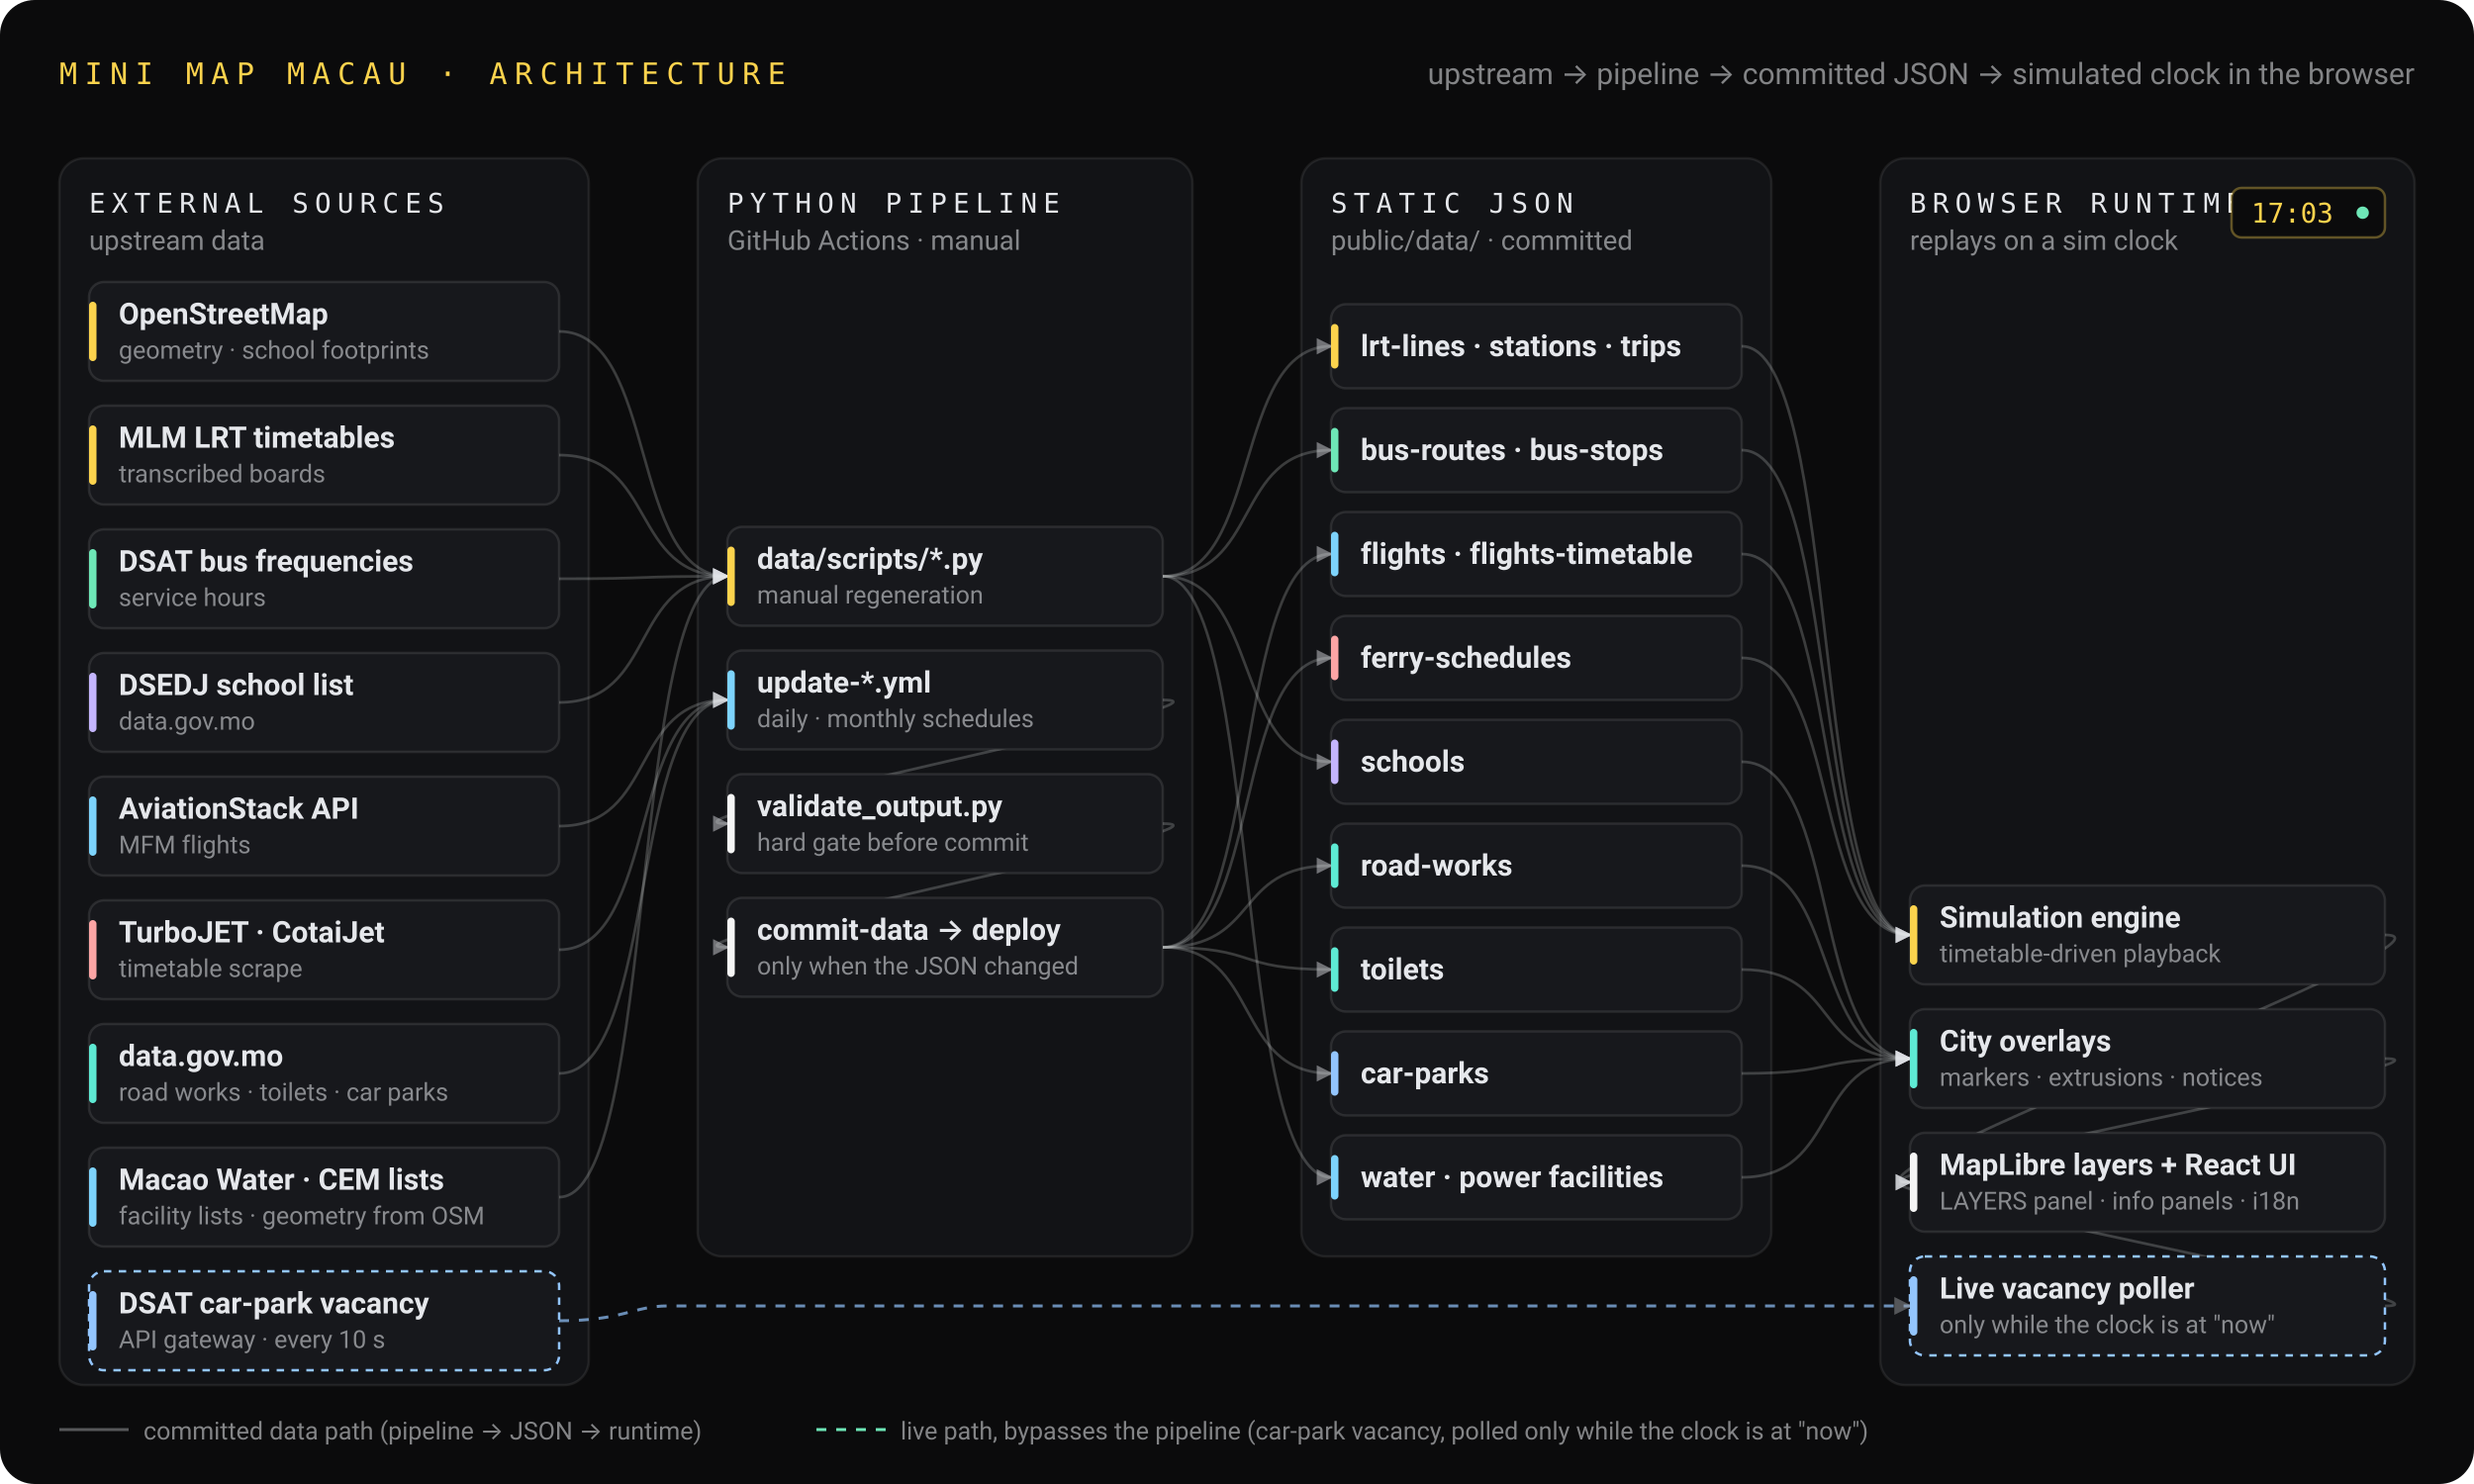
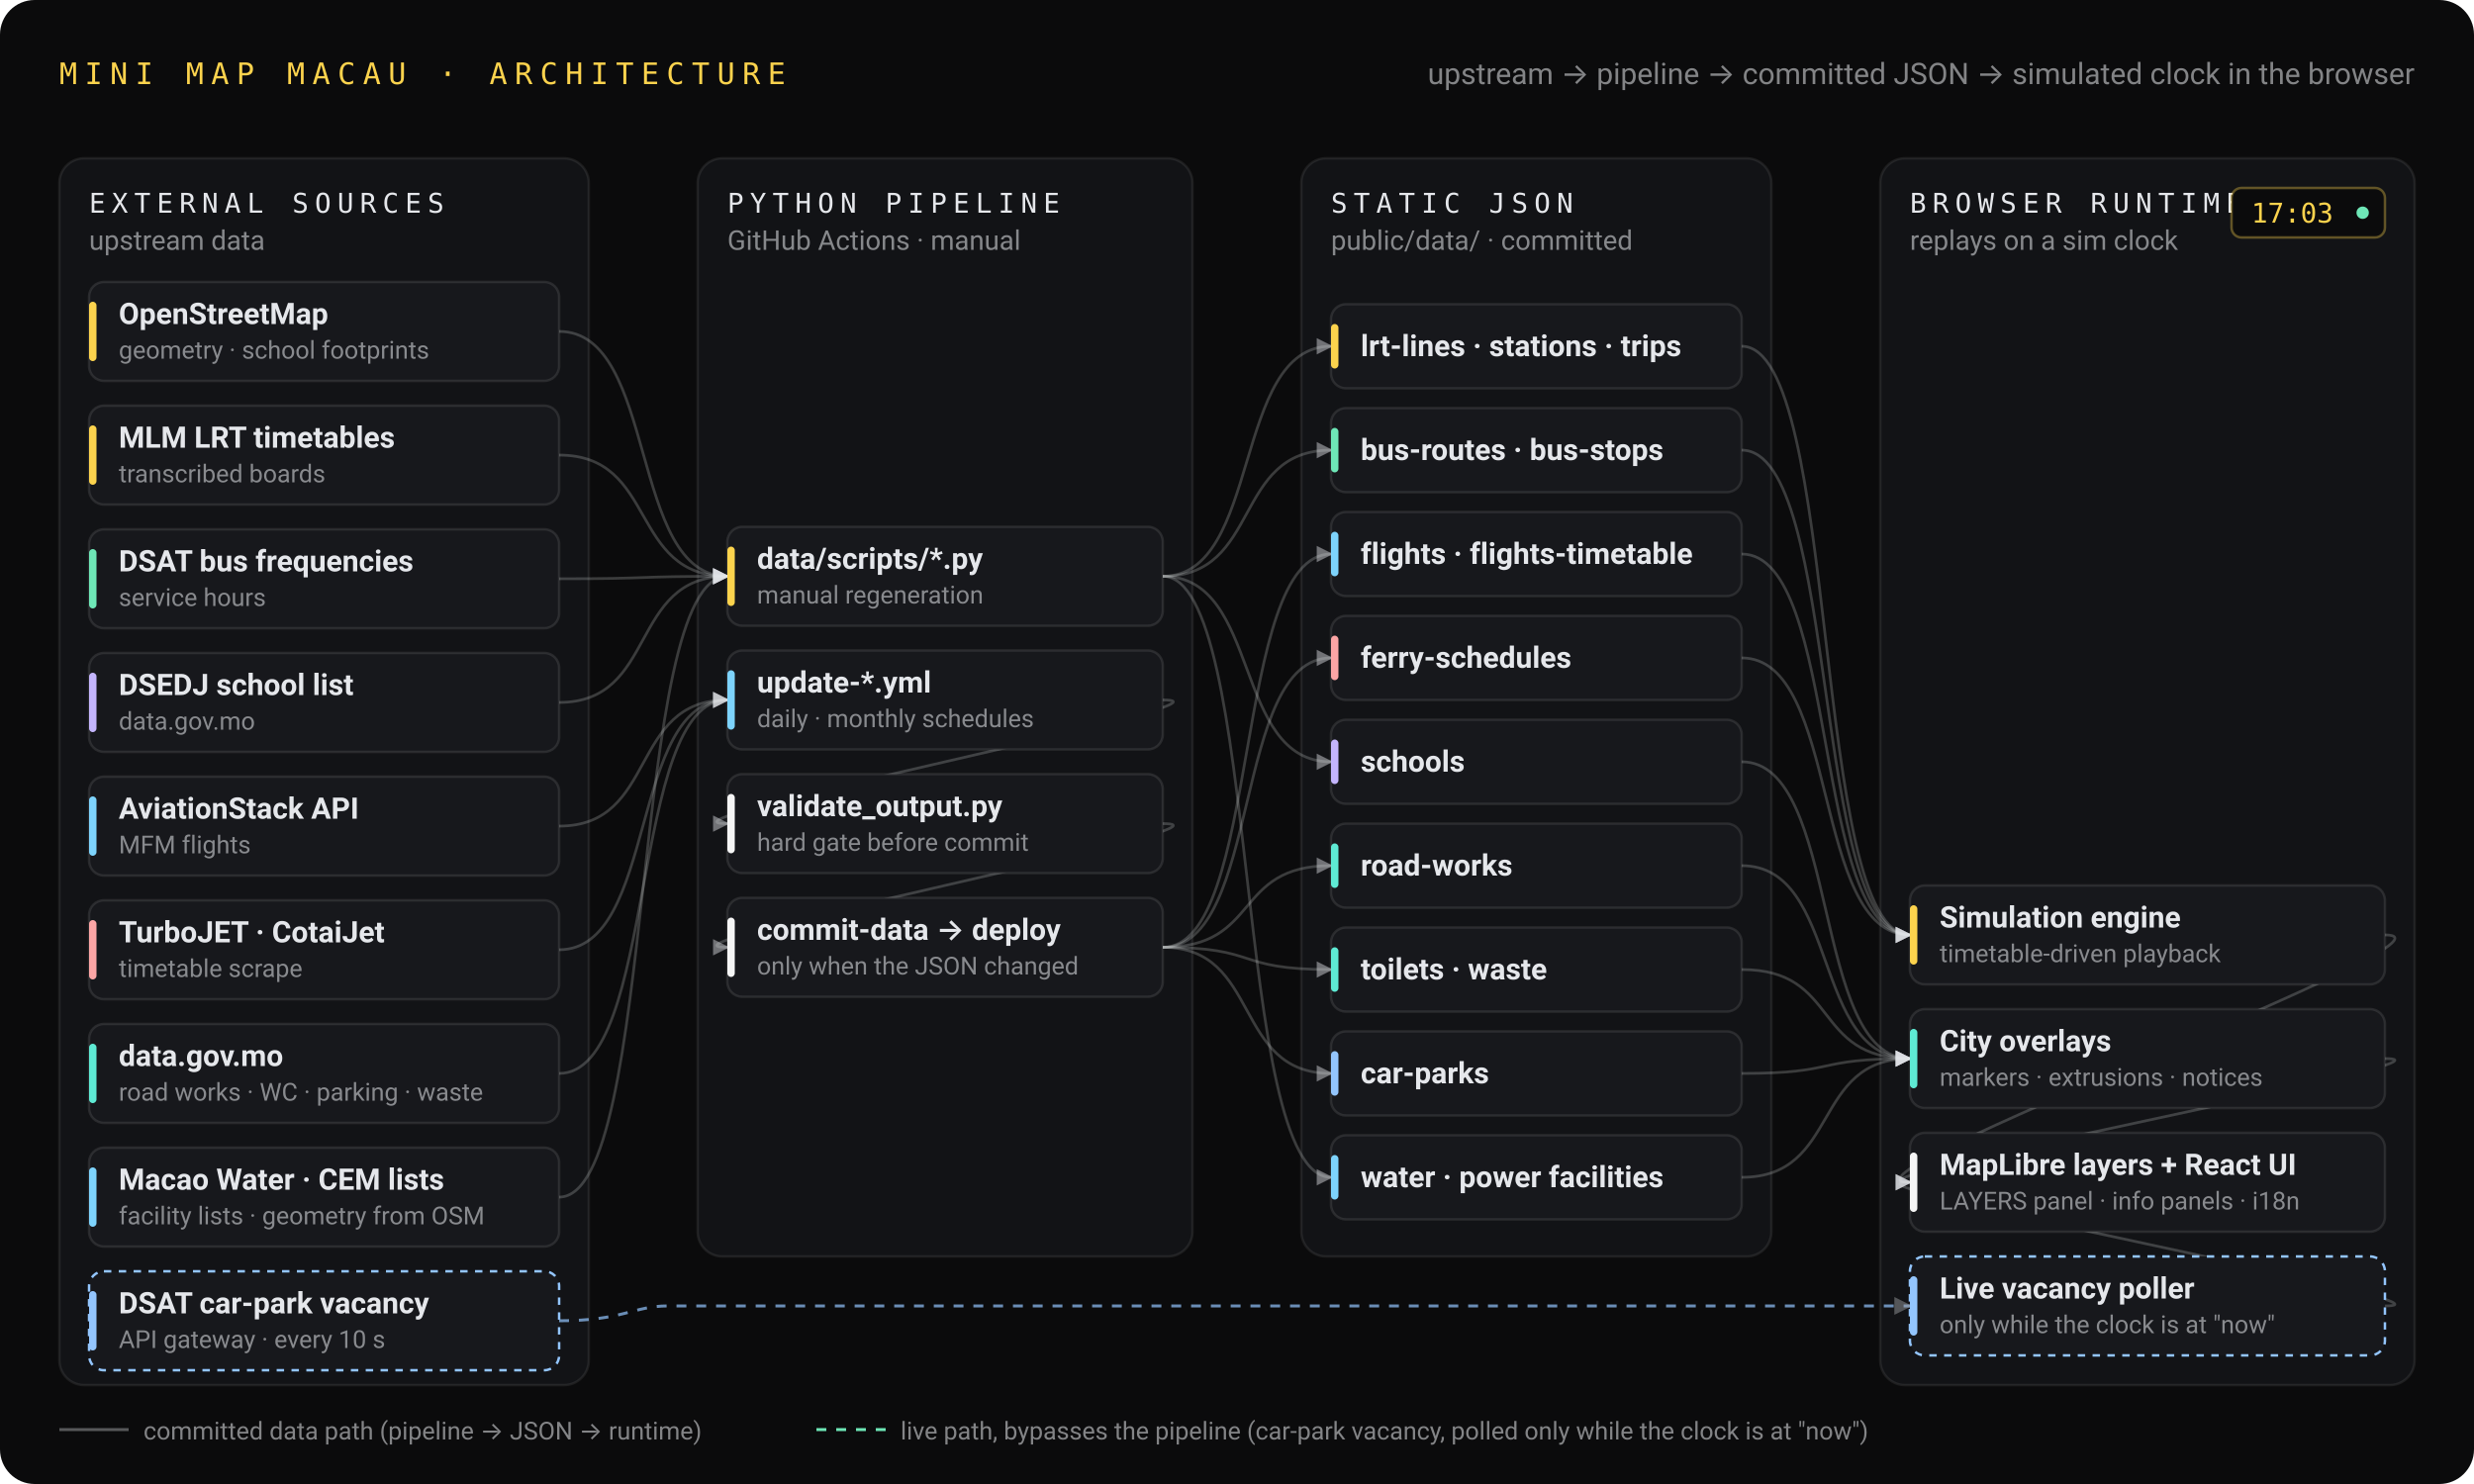
<svg xmlns="http://www.w3.org/2000/svg" viewBox="0 0 1000 600" width="1000" height="600" role="img" aria-labelledby="t d">
  <defs>
    <style>
    .t { font-family: ui-sans-serif, system-ui, -apple-system, 'Segoe UI', Roboto, 'Noto Sans', sans-serif; }
    .m { font-family: ui-monospace, 'JetBrains Mono', SFMono-Regular, Menlo, Consolas, monospace; }
    .pulse { animation: pulse 2.4s ease-in-out infinite; }
    @keyframes pulse { 0%,100% { opacity: .35 } 50% { opacity: 1 } }
    .tick { animation: tick 1s steps(1) infinite; }
    @keyframes tick { 0%,49% { opacity: 1 } 50%,100% { opacity: .25 } }
  </style>
    <marker id="arrow" viewBox="0 0 8 8" refX="7" refY="4" markerWidth="6" markerHeight="6" orient="auto-start-reverse">
      <path d="M0,0 L8,4 L0,8 z" fill="rgba(229,231,235,0.45)" />
    </marker>
  </defs>
  <rect width="1000" height="600" rx="14" fill="#0b0b0c" />
  <text x="24" y="34" class="m" font-size="12" letter-spacing="3" fill="#fcd34d">MINI MAP MACAU · ARCHITECTURE</text>
  <text x="976" y="34" text-anchor="end" class="t" font-size="12" fill="rgba(229,231,235,0.55)">upstream → pipeline → committed JSON → simulated clock in the browser</text>
  <rect x="24" y="64" width="214" height="496" rx="10" fill="#121316" stroke="rgba(255,255,255,0.08)" />
  <text x="36" y="86" class="m" font-size="11" letter-spacing="2.5" fill="#e5e7eb">EXTERNAL SOURCES</text>
  <text x="36" y="101" class="t" font-size="11" fill="rgba(229,231,235,0.55)">upstream data</text>
  <rect x="282" y="64" width="200" height="444" rx="10" fill="#121316" stroke="rgba(255,255,255,0.08)" />
  <text x="294" y="86" class="m" font-size="11" letter-spacing="2.5" fill="#e5e7eb">PYTHON PIPELINE</text>
  <text x="294" y="101" class="t" font-size="11" fill="rgba(229,231,235,0.55)">GitHub Actions · manual</text>
  <rect x="526" y="64" width="190" height="444" rx="10" fill="#121316" stroke="rgba(255,255,255,0.08)" />
  <text x="538" y="86" class="m" font-size="11" letter-spacing="2.5" fill="#e5e7eb">STATIC JSON</text>
  <text x="538" y="101" class="t" font-size="11" fill="rgba(229,231,235,0.55)">public/data/ · committed</text>
  <rect x="760" y="64" width="216" height="496" rx="10" fill="#121316" stroke="rgba(255,255,255,0.08)" />
  <text x="772" y="86" class="m" font-size="11" letter-spacing="2.5" fill="#e5e7eb">BROWSER RUNTIME</text>
  <text x="772" y="101" class="t" font-size="11" fill="rgba(229,231,235,0.55)">replays on a sim clock</text>
  <path id="e0" d="M226,134 C266,134 254,233 294,233" fill="none" stroke="rgba(229,231,235,0.22)" stroke-width="1.1" marker-end="url(#arrow)" />
  <path id="e1" d="M226,184 C266,184 254,233 294,233" fill="none" stroke="rgba(229,231,235,0.22)" stroke-width="1.1" marker-end="url(#arrow)" />
  <path id="e2" d="M226,234 C266,234 254,233 294,233" fill="none" stroke="rgba(229,231,235,0.22)" stroke-width="1.1" marker-end="url(#arrow)" />
  <path id="e3" d="M226,284 C266,284 254,233 294,233" fill="none" stroke="rgba(229,231,235,0.22)" stroke-width="1.1" marker-end="url(#arrow)" />
  <path id="e4" d="M226,484 C266,484 254,233 294,233" fill="none" stroke="rgba(229,231,235,0.22)" stroke-width="1.1" marker-end="url(#arrow)" />
  <path id="e5" d="M226,334 C266,334 254,283 294,283" fill="none" stroke="rgba(229,231,235,0.22)" stroke-width="1.1" marker-end="url(#arrow)" />
  <path id="e6" d="M226,384 C266,384 254,283 294,283" fill="none" stroke="rgba(229,231,235,0.22)" stroke-width="1.1" marker-end="url(#arrow)" />
  <path id="e7" d="M226,434 C266,434 254,283 294,283" fill="none" stroke="rgba(229,231,235,0.22)" stroke-width="1.1" marker-end="url(#arrow)" />
  <path id="e8" d="M470,283 C510,283 254,333 294,333" fill="none" stroke="rgba(229,231,235,0.22)" stroke-width="1.1" marker-end="url(#arrow)" />
  <path id="e9" d="M470,333 C510,333 254,383 294,383" fill="none" stroke="rgba(229,231,235,0.22)" stroke-width="1.1" marker-end="url(#arrow)" />
  <path id="e10" d="M470,233 C510,233 498,140 538,140" fill="none" stroke="rgba(229,231,235,0.22)" stroke-width="1.1" marker-end="url(#arrow)" />
  <path id="e11" d="M470,233 C510,233 498,182 538,182" fill="none" stroke="rgba(229,231,235,0.22)" stroke-width="1.1" marker-end="url(#arrow)" />
  <path id="e12" d="M470,233 C510,233 498,308 538,308" fill="none" stroke="rgba(229,231,235,0.22)" stroke-width="1.1" marker-end="url(#arrow)" />
  <path id="e13" d="M470,233 C510,233 498,476 538,476" fill="none" stroke="rgba(229,231,235,0.22)" stroke-width="1.1" marker-end="url(#arrow)" />
  <path id="e14" d="M470,383 C510,383 498,224 538,224" fill="none" stroke="rgba(229,231,235,0.22)" stroke-width="1.1" marker-end="url(#arrow)" />
  <path id="e15" d="M470,383 C510,383 498,266 538,266" fill="none" stroke="rgba(229,231,235,0.22)" stroke-width="1.1" marker-end="url(#arrow)" />
  <path id="e16" d="M470,383 C510,383 498,350 538,350" fill="none" stroke="rgba(229,231,235,0.22)" stroke-width="1.1" marker-end="url(#arrow)" />
  <path id="e17" d="M470,383 C510,383 498,392 538,392" fill="none" stroke="rgba(229,231,235,0.22)" stroke-width="1.1" marker-end="url(#arrow)" />
  <path id="e18" d="M470,383 C510,383 498,434 538,434" fill="none" stroke="rgba(229,231,235,0.22)" stroke-width="1.1" marker-end="url(#arrow)" />
  <path id="e19" d="M704,140 C744,140 732,378 772,378" fill="none" stroke="rgba(229,231,235,0.22)" stroke-width="1.1" marker-end="url(#arrow)" />
  <path id="e20" d="M704,182 C744,182 732,378 772,378" fill="none" stroke="rgba(229,231,235,0.22)" stroke-width="1.1" marker-end="url(#arrow)" />
  <path id="e21" d="M704,224 C744,224 732,378 772,378" fill="none" stroke="rgba(229,231,235,0.22)" stroke-width="1.1" marker-end="url(#arrow)" />
  <path id="e22" d="M704,266 C744,266 732,378 772,378" fill="none" stroke="rgba(229,231,235,0.22)" stroke-width="1.1" marker-end="url(#arrow)" />
  <path id="e23" d="M704,308 C744,308 732,428 772,428" fill="none" stroke="rgba(229,231,235,0.22)" stroke-width="1.1" marker-end="url(#arrow)" />
  <path id="e24" d="M704,350 C744,350 732,428 772,428" fill="none" stroke="rgba(229,231,235,0.22)" stroke-width="1.1" marker-end="url(#arrow)" />
  <path id="e25" d="M704,392 C744,392 732,428 772,428" fill="none" stroke="rgba(229,231,235,0.22)" stroke-width="1.1" marker-end="url(#arrow)" />
  <path id="e26" d="M704,434 C744,434 732,428 772,428" fill="none" stroke="rgba(229,231,235,0.22)" stroke-width="1.1" marker-end="url(#arrow)" />
  <path id="e27" d="M704,476 C744,476 732,428 772,428" fill="none" stroke="rgba(229,231,235,0.22)" stroke-width="1.1" marker-end="url(#arrow)" />
  <path id="e28" d="M226,534 C252,534 256,528 270,528 L728,528 C742,528 746,528 772,528" fill="none" stroke="#93c5fd" stroke-width="1.2" stroke-dasharray="4 4" opacity="0.7" marker-end="url(#arrow)" />
  <path id="e29" d="M964,378 C1004,378 732,478 772,478" fill="none" stroke="rgba(229,231,235,0.22)" stroke-width="1.1" marker-end="url(#arrow)" />
  <path id="e30" d="M964,428 C1004,428 732,478 772,478" fill="none" stroke="rgba(229,231,235,0.22)" stroke-width="1.1" marker-end="url(#arrow)" />
  <path id="e31" d="M964,528 C1004,528 732,478 772,478" fill="none" stroke="rgba(229,231,235,0.22)" stroke-width="1.1" marker-end="url(#arrow)" />
  <g>
    <rect x="36" y="114" width="190" height="40" rx="6" fill="#17181c" stroke="rgba(255,255,255,0.10)" />
    <rect x="36" y="122" width="3" height="24" rx="1.5" fill="#fcd34d" />
    <text x="48" y="131" class="t" font-size="12" font-weight="600" fill="#e5e7eb">OpenStreetMap</text>
    <text x="48" y="145" class="t" font-size="10" fill="rgba(229,231,235,0.55)">geometry · school footprints</text>
  </g>
  <g>
    <rect x="36" y="164" width="190" height="40" rx="6" fill="#17181c" stroke="rgba(255,255,255,0.10)" />
    <rect x="36" y="172" width="3" height="24" rx="1.5" fill="#fcd34d" />
    <text x="48" y="181" class="t" font-size="12" font-weight="600" fill="#e5e7eb">MLM LRT timetables</text>
    <text x="48" y="195" class="t" font-size="10" fill="rgba(229,231,235,0.55)">transcribed boards</text>
  </g>
  <g>
    <rect x="36" y="214" width="190" height="40" rx="6" fill="#17181c" stroke="rgba(255,255,255,0.10)" />
    <rect x="36" y="222" width="3" height="24" rx="1.5" fill="#6ee7b7" />
    <text x="48" y="231" class="t" font-size="12" font-weight="600" fill="#e5e7eb">DSAT bus frequencies</text>
    <text x="48" y="245" class="t" font-size="10" fill="rgba(229,231,235,0.55)">service hours</text>
  </g>
  <g>
    <rect x="36" y="264" width="190" height="40" rx="6" fill="#17181c" stroke="rgba(255,255,255,0.10)" />
    <rect x="36" y="272" width="3" height="24" rx="1.5" fill="#c4b5fd" />
    <text x="48" y="281" class="t" font-size="12" font-weight="600" fill="#e5e7eb">DSEDJ school list</text>
    <text x="48" y="295" class="t" font-size="10" fill="rgba(229,231,235,0.55)">data.gov.mo</text>
  </g>
  <g>
    <rect x="36" y="314" width="190" height="40" rx="6" fill="#17181c" stroke="rgba(255,255,255,0.10)" />
    <rect x="36" y="322" width="3" height="24" rx="1.5" fill="#7dd3fc" />
    <text x="48" y="331" class="t" font-size="12" font-weight="600" fill="#e5e7eb">AviationStack API</text>
    <text x="48" y="345" class="t" font-size="10" fill="rgba(229,231,235,0.55)">MFM flights</text>
  </g>
  <g>
    <rect x="36" y="364" width="190" height="40" rx="6" fill="#17181c" stroke="rgba(255,255,255,0.10)" />
    <rect x="36" y="372" width="3" height="24" rx="1.5" fill="#fca5a5" />
    <text x="48" y="381" class="t" font-size="12" font-weight="600" fill="#e5e7eb">TurboJET · CotaiJet</text>
    <text x="48" y="395" class="t" font-size="10" fill="rgba(229,231,235,0.55)">timetable scrape</text>
  </g>
  <g>
    <rect x="36" y="414" width="190" height="40" rx="6" fill="#17181c" stroke="rgba(255,255,255,0.10)" />
    <rect x="36" y="422" width="3" height="24" rx="1.5" fill="#5eead4" />
    <text x="48" y="431" class="t" font-size="12" font-weight="600" fill="#e5e7eb">data.gov.mo</text>
-     <text x="48" y="445" class="t" font-size="10" fill="rgba(229,231,235,0.55)">road works · toilets · car parks</text>
+     <text x="48" y="445" class="t" font-size="10" fill="rgba(229,231,235,0.55)">road works · WC · parking · waste</text>
  </g>
  <g>
    <rect x="36" y="464" width="190" height="40" rx="6" fill="#17181c" stroke="rgba(255,255,255,0.10)" />
    <rect x="36" y="472" width="3" height="24" rx="1.5" fill="#7dd3fc" />
    <text x="48" y="481" class="t" font-size="12" font-weight="600" fill="#e5e7eb">Macao Water · CEM lists</text>
    <text x="48" y="495" class="t" font-size="10" fill="rgba(229,231,235,0.55)">facility lists · geometry from OSM</text>
  </g>
  <g>
    <rect x="36" y="514" width="190" height="40" rx="6" fill="#17181c" stroke="#93c5fd" stroke-dasharray="3 3" class="pulse" />
    <rect x="36" y="522" width="3" height="24" rx="1.5" fill="#93c5fd" />
    <text x="48" y="531" class="t" font-size="12" font-weight="600" fill="#e5e7eb">DSAT car-park vacancy</text>
    <text x="48" y="545" class="t" font-size="10" fill="rgba(229,231,235,0.55)">API gateway · every 10 s</text>
  </g>
  <g>
    <rect x="294" y="213" width="176" height="40" rx="6" fill="#17181c" stroke="rgba(255,255,255,0.10)" />
    <rect x="294" y="221" width="3" height="24" rx="1.5" fill="#fcd34d" />
    <text x="306" y="230" class="t" font-size="12" font-weight="600" fill="#e5e7eb">data/scripts/*.py</text>
    <text x="306" y="244" class="t" font-size="10" fill="rgba(229,231,235,0.55)">manual regeneration</text>
  </g>
  <g>
    <rect x="294" y="263" width="176" height="40" rx="6" fill="#17181c" stroke="rgba(255,255,255,0.10)" />
    <rect x="294" y="271" width="3" height="24" rx="1.5" fill="#7dd3fc" />
    <text x="306" y="280" class="t" font-size="12" font-weight="600" fill="#e5e7eb">update-*.yml</text>
    <text x="306" y="294" class="t" font-size="10" fill="rgba(229,231,235,0.55)">daily · monthly schedules</text>
  </g>
  <g>
    <rect x="294" y="313" width="176" height="40" rx="6" fill="#17181c" stroke="rgba(255,255,255,0.10)" />
    <rect x="294" y="321" width="3" height="24" rx="1.5" fill="#f5f5f5" />
    <text x="306" y="330" class="t" font-size="12" font-weight="600" fill="#e5e7eb">validate_output.py</text>
    <text x="306" y="344" class="t" font-size="10" fill="rgba(229,231,235,0.55)">hard gate before commit</text>
  </g>
  <g>
    <rect x="294" y="363" width="176" height="40" rx="6" fill="#17181c" stroke="rgba(255,255,255,0.10)" />
    <rect x="294" y="371" width="3" height="24" rx="1.5" fill="#f5f5f5" />
    <text x="306" y="380" class="t" font-size="12" font-weight="600" fill="#e5e7eb">commit-data → deploy</text>
    <text x="306" y="394" class="t" font-size="10" fill="rgba(229,231,235,0.55)">only when the JSON changed</text>
  </g>
  <g>
    <rect x="538" y="123" width="166" height="34" rx="6" fill="#17181c" stroke="rgba(255,255,255,0.10)" />
    <rect x="538" y="131" width="3" height="18" rx="1.5" fill="#fcd34d" />
    <text x="550" y="144" class="t" font-size="12" font-weight="600" fill="#e5e7eb">lrt-lines · stations · trips</text>
  </g>
  <g>
    <rect x="538" y="165" width="166" height="34" rx="6" fill="#17181c" stroke="rgba(255,255,255,0.10)" />
    <rect x="538" y="173" width="3" height="18" rx="1.5" fill="#6ee7b7" />
    <text x="550" y="186" class="t" font-size="12" font-weight="600" fill="#e5e7eb">bus-routes · bus-stops</text>
  </g>
  <g>
    <rect x="538" y="207" width="166" height="34" rx="6" fill="#17181c" stroke="rgba(255,255,255,0.10)" />
    <rect x="538" y="215" width="3" height="18" rx="1.5" fill="#7dd3fc" />
    <text x="550" y="228" class="t" font-size="12" font-weight="600" fill="#e5e7eb">flights · flights-timetable</text>
  </g>
  <g>
    <rect x="538" y="249" width="166" height="34" rx="6" fill="#17181c" stroke="rgba(255,255,255,0.10)" />
    <rect x="538" y="257" width="3" height="18" rx="1.5" fill="#fca5a5" />
    <text x="550" y="270" class="t" font-size="12" font-weight="600" fill="#e5e7eb">ferry-schedules</text>
  </g>
  <g>
    <rect x="538" y="291" width="166" height="34" rx="6" fill="#17181c" stroke="rgba(255,255,255,0.10)" />
    <rect x="538" y="299" width="3" height="18" rx="1.5" fill="#c4b5fd" />
    <text x="550" y="312" class="t" font-size="12" font-weight="600" fill="#e5e7eb">schools</text>
  </g>
  <g>
    <rect x="538" y="333" width="166" height="34" rx="6" fill="#17181c" stroke="rgba(255,255,255,0.10)" />
    <rect x="538" y="341" width="3" height="18" rx="1.5" fill="#5eead4" />
    <text x="550" y="354" class="t" font-size="12" font-weight="600" fill="#e5e7eb">road-works</text>
  </g>
  <g>
    <rect x="538" y="375" width="166" height="34" rx="6" fill="#17181c" stroke="rgba(255,255,255,0.10)" />
    <rect x="538" y="383" width="3" height="18" rx="1.5" fill="#5eead4" />
-     <text x="550" y="396" class="t" font-size="12" font-weight="600" fill="#e5e7eb">toilets</text>
+     <text x="550" y="396" class="t" font-size="12" font-weight="600" fill="#e5e7eb">toilets · waste</text>
  </g>
  <g>
    <rect x="538" y="417" width="166" height="34" rx="6" fill="#17181c" stroke="rgba(255,255,255,0.10)" />
    <rect x="538" y="425" width="3" height="18" rx="1.5" fill="#93c5fd" />
    <text x="550" y="438" class="t" font-size="12" font-weight="600" fill="#e5e7eb">car-parks</text>
  </g>
  <g>
    <rect x="538" y="459" width="166" height="34" rx="6" fill="#17181c" stroke="rgba(255,255,255,0.10)" />
    <rect x="538" y="467" width="3" height="18" rx="1.5" fill="#7dd3fc" />
    <text x="550" y="480" class="t" font-size="12" font-weight="600" fill="#e5e7eb">water · power facilities</text>
  </g>
  <g>
    <rect x="772" y="358" width="192" height="40" rx="6" fill="#17181c" stroke="rgba(255,255,255,0.10)" />
    <rect x="772" y="366" width="3" height="24" rx="1.5" fill="#fcd34d" />
    <text x="784" y="375" class="t" font-size="12" font-weight="600" fill="#e5e7eb">Simulation engine</text>
    <text x="784" y="389" class="t" font-size="10" fill="rgba(229,231,235,0.55)">timetable-driven playback</text>
  </g>
  <g>
    <rect x="772" y="408" width="192" height="40" rx="6" fill="#17181c" stroke="rgba(255,255,255,0.10)" />
    <rect x="772" y="416" width="3" height="24" rx="1.5" fill="#5eead4" />
    <text x="784" y="425" class="t" font-size="12" font-weight="600" fill="#e5e7eb">City overlays</text>
    <text x="784" y="439" class="t" font-size="10" fill="rgba(229,231,235,0.55)">markers · extrusions · notices</text>
  </g>
  <g>
    <rect x="772" y="458" width="192" height="40" rx="6" fill="#17181c" stroke="rgba(255,255,255,0.10)" />
    <rect x="772" y="466" width="3" height="24" rx="1.5" fill="#f5f5f5" />
    <text x="784" y="475" class="t" font-size="12" font-weight="600" fill="#e5e7eb">MapLibre layers + React UI</text>
    <text x="784" y="489" class="t" font-size="10" fill="rgba(229,231,235,0.55)">LAYERS panel · info panels · i18n</text>
  </g>
  <g>
    <rect x="772" y="508" width="192" height="40" rx="6" fill="#17181c" stroke="#93c5fd" stroke-dasharray="3 3" class="pulse" />
    <rect x="772" y="516" width="3" height="24" rx="1.5" fill="#93c5fd" />
    <text x="784" y="525" class="t" font-size="12" font-weight="600" fill="#e5e7eb">Live vacancy poller</text>
    <text x="784" y="539" class="t" font-size="10" fill="rgba(229,231,235,0.55)">only while the clock is at "now"</text>
  </g>
  <circle r="2.6" fill="#fcd34d" opacity="0">
    <animateMotion dur="3.2s" begin="0.00s" repeatCount="indefinite" rotate="auto">
      <mpath href="#e0" />
    </animateMotion>
    <animate attributeName="opacity" values="0;1;1;0" keyTimes="0;0.1;0.85;1" dur="3.2s" begin="0.00s" repeatCount="indefinite" />
  </circle>
  <circle r="2.6" fill="#fcd34d" opacity="0">
    <animateMotion dur="3.2s" begin="0.37s" repeatCount="indefinite" rotate="auto">
      <mpath href="#e1" />
    </animateMotion>
    <animate attributeName="opacity" values="0;1;1;0" keyTimes="0;0.1;0.85;1" dur="3.2s" begin="0.37s" repeatCount="indefinite" />
  </circle>
  <circle r="2.6" fill="#6ee7b7" opacity="0">
    <animateMotion dur="3.2s" begin="0.74s" repeatCount="indefinite" rotate="auto">
      <mpath href="#e2" />
    </animateMotion>
    <animate attributeName="opacity" values="0;1;1;0" keyTimes="0;0.1;0.85;1" dur="3.2s" begin="0.74s" repeatCount="indefinite" />
  </circle>
  <circle r="2.6" fill="#c4b5fd" opacity="0">
    <animateMotion dur="3.2s" begin="1.11s" repeatCount="indefinite" rotate="auto">
      <mpath href="#e3" />
    </animateMotion>
    <animate attributeName="opacity" values="0;1;1;0" keyTimes="0;0.1;0.85;1" dur="3.2s" begin="1.11s" repeatCount="indefinite" />
  </circle>
  <circle r="2.6" fill="#7dd3fc" opacity="0">
    <animateMotion dur="3.2s" begin="1.48s" repeatCount="indefinite" rotate="auto">
      <mpath href="#e4" />
    </animateMotion>
    <animate attributeName="opacity" values="0;1;1;0" keyTimes="0;0.1;0.85;1" dur="3.2s" begin="1.48s" repeatCount="indefinite" />
  </circle>
  <circle r="2.6" fill="#7dd3fc" opacity="0">
    <animateMotion dur="3.2s" begin="1.85s" repeatCount="indefinite" rotate="auto">
      <mpath href="#e5" />
    </animateMotion>
    <animate attributeName="opacity" values="0;1;1;0" keyTimes="0;0.1;0.85;1" dur="3.2s" begin="1.85s" repeatCount="indefinite" />
  </circle>
  <circle r="2.6" fill="#fca5a5" opacity="0">
    <animateMotion dur="3.2s" begin="2.22s" repeatCount="indefinite" rotate="auto">
      <mpath href="#e6" />
    </animateMotion>
    <animate attributeName="opacity" values="0;1;1;0" keyTimes="0;0.1;0.85;1" dur="3.2s" begin="2.22s" repeatCount="indefinite" />
  </circle>
  <circle r="2.6" fill="#5eead4" opacity="0">
    <animateMotion dur="3.2s" begin="2.59s" repeatCount="indefinite" rotate="auto">
      <mpath href="#e7" />
    </animateMotion>
    <animate attributeName="opacity" values="0;1;1;0" keyTimes="0;0.1;0.85;1" dur="3.2s" begin="2.59s" repeatCount="indefinite" />
  </circle>
  <circle r="2.6" fill="#7dd3fc" opacity="0">
    <animateMotion dur="3.2s" begin="2.96s" repeatCount="indefinite" rotate="auto">
      <mpath href="#e8" />
    </animateMotion>
    <animate attributeName="opacity" values="0;1;1;0" keyTimes="0;0.1;0.85;1" dur="3.2s" begin="2.96s" repeatCount="indefinite" />
  </circle>
  <circle r="2.6" fill="#f5f5f5" opacity="0">
    <animateMotion dur="3.2s" begin="0.13s" repeatCount="indefinite" rotate="auto">
      <mpath href="#e9" />
    </animateMotion>
    <animate attributeName="opacity" values="0;1;1;0" keyTimes="0;0.1;0.85;1" dur="3.2s" begin="0.13s" repeatCount="indefinite" />
  </circle>
  <circle r="2.6" fill="#fcd34d" opacity="0">
    <animateMotion dur="3.2s" begin="0.50s" repeatCount="indefinite" rotate="auto">
      <mpath href="#e10" />
    </animateMotion>
    <animate attributeName="opacity" values="0;1;1;0" keyTimes="0;0.1;0.85;1" dur="3.2s" begin="0.50s" repeatCount="indefinite" />
  </circle>
  <circle r="2.6" fill="#fcd34d" opacity="0">
    <animateMotion dur="3.2s" begin="0.87s" repeatCount="indefinite" rotate="auto">
      <mpath href="#e11" />
    </animateMotion>
    <animate attributeName="opacity" values="0;1;1;0" keyTimes="0;0.1;0.85;1" dur="3.2s" begin="0.87s" repeatCount="indefinite" />
  </circle>
  <circle r="2.6" fill="#fcd34d" opacity="0">
    <animateMotion dur="3.2s" begin="1.24s" repeatCount="indefinite" rotate="auto">
      <mpath href="#e12" />
    </animateMotion>
    <animate attributeName="opacity" values="0;1;1;0" keyTimes="0;0.1;0.85;1" dur="3.2s" begin="1.24s" repeatCount="indefinite" />
  </circle>
  <circle r="2.6" fill="#fcd34d" opacity="0">
    <animateMotion dur="3.2s" begin="1.61s" repeatCount="indefinite" rotate="auto">
      <mpath href="#e13" />
    </animateMotion>
    <animate attributeName="opacity" values="0;1;1;0" keyTimes="0;0.1;0.85;1" dur="3.2s" begin="1.61s" repeatCount="indefinite" />
  </circle>
  <circle r="2.6" fill="#f5f5f5" opacity="0">
    <animateMotion dur="3.2s" begin="1.98s" repeatCount="indefinite" rotate="auto">
      <mpath href="#e14" />
    </animateMotion>
    <animate attributeName="opacity" values="0;1;1;0" keyTimes="0;0.1;0.85;1" dur="3.2s" begin="1.98s" repeatCount="indefinite" />
  </circle>
  <circle r="2.6" fill="#f5f5f5" opacity="0">
    <animateMotion dur="3.2s" begin="2.35s" repeatCount="indefinite" rotate="auto">
      <mpath href="#e15" />
    </animateMotion>
    <animate attributeName="opacity" values="0;1;1;0" keyTimes="0;0.1;0.85;1" dur="3.2s" begin="2.35s" repeatCount="indefinite" />
  </circle>
  <circle r="2.6" fill="#f5f5f5" opacity="0">
    <animateMotion dur="3.2s" begin="2.72s" repeatCount="indefinite" rotate="auto">
      <mpath href="#e16" />
    </animateMotion>
    <animate attributeName="opacity" values="0;1;1;0" keyTimes="0;0.1;0.85;1" dur="3.2s" begin="2.72s" repeatCount="indefinite" />
  </circle>
  <circle r="2.6" fill="#f5f5f5" opacity="0">
    <animateMotion dur="3.2s" begin="3.09s" repeatCount="indefinite" rotate="auto">
      <mpath href="#e17" />
    </animateMotion>
    <animate attributeName="opacity" values="0;1;1;0" keyTimes="0;0.1;0.85;1" dur="3.2s" begin="3.09s" repeatCount="indefinite" />
  </circle>
  <circle r="2.6" fill="#f5f5f5" opacity="0">
    <animateMotion dur="3.2s" begin="0.26s" repeatCount="indefinite" rotate="auto">
      <mpath href="#e18" />
    </animateMotion>
    <animate attributeName="opacity" values="0;1;1;0" keyTimes="0;0.1;0.85;1" dur="3.2s" begin="0.26s" repeatCount="indefinite" />
  </circle>
  <circle r="2.6" fill="#fcd34d" opacity="0">
    <animateMotion dur="3.2s" begin="0.63s" repeatCount="indefinite" rotate="auto">
      <mpath href="#e19" />
    </animateMotion>
    <animate attributeName="opacity" values="0;1;1;0" keyTimes="0;0.1;0.85;1" dur="3.2s" begin="0.63s" repeatCount="indefinite" />
  </circle>
  <circle r="2.6" fill="#6ee7b7" opacity="0">
    <animateMotion dur="3.2s" begin="1.00s" repeatCount="indefinite" rotate="auto">
      <mpath href="#e20" />
    </animateMotion>
    <animate attributeName="opacity" values="0;1;1;0" keyTimes="0;0.1;0.85;1" dur="3.2s" begin="1.00s" repeatCount="indefinite" />
  </circle>
  <circle r="2.6" fill="#7dd3fc" opacity="0">
    <animateMotion dur="3.2s" begin="1.37s" repeatCount="indefinite" rotate="auto">
      <mpath href="#e21" />
    </animateMotion>
    <animate attributeName="opacity" values="0;1;1;0" keyTimes="0;0.1;0.85;1" dur="3.2s" begin="1.37s" repeatCount="indefinite" />
  </circle>
  <circle r="2.6" fill="#fca5a5" opacity="0">
    <animateMotion dur="3.2s" begin="1.74s" repeatCount="indefinite" rotate="auto">
      <mpath href="#e22" />
    </animateMotion>
    <animate attributeName="opacity" values="0;1;1;0" keyTimes="0;0.1;0.85;1" dur="3.2s" begin="1.74s" repeatCount="indefinite" />
  </circle>
  <circle r="2.6" fill="#c4b5fd" opacity="0">
    <animateMotion dur="3.2s" begin="2.11s" repeatCount="indefinite" rotate="auto">
      <mpath href="#e23" />
    </animateMotion>
    <animate attributeName="opacity" values="0;1;1;0" keyTimes="0;0.1;0.85;1" dur="3.2s" begin="2.11s" repeatCount="indefinite" />
  </circle>
  <circle r="2.6" fill="#5eead4" opacity="0">
    <animateMotion dur="3.2s" begin="2.48s" repeatCount="indefinite" rotate="auto">
      <mpath href="#e24" />
    </animateMotion>
    <animate attributeName="opacity" values="0;1;1;0" keyTimes="0;0.1;0.85;1" dur="3.2s" begin="2.48s" repeatCount="indefinite" />
  </circle>
  <circle r="2.6" fill="#5eead4" opacity="0">
    <animateMotion dur="3.2s" begin="2.85s" repeatCount="indefinite" rotate="auto">
      <mpath href="#e25" />
    </animateMotion>
    <animate attributeName="opacity" values="0;1;1;0" keyTimes="0;0.1;0.85;1" dur="3.2s" begin="2.85s" repeatCount="indefinite" />
  </circle>
  <circle r="2.6" fill="#93c5fd" opacity="0">
    <animateMotion dur="3.2s" begin="0.02s" repeatCount="indefinite" rotate="auto">
      <mpath href="#e26" />
    </animateMotion>
    <animate attributeName="opacity" values="0;1;1;0" keyTimes="0;0.1;0.85;1" dur="3.2s" begin="0.02s" repeatCount="indefinite" />
  </circle>
  <circle r="2.6" fill="#7dd3fc" opacity="0">
    <animateMotion dur="3.2s" begin="0.39s" repeatCount="indefinite" rotate="auto">
      <mpath href="#e27" />
    </animateMotion>
    <animate attributeName="opacity" values="0;1;1;0" keyTimes="0;0.1;0.85;1" dur="3.2s" begin="0.39s" repeatCount="indefinite" />
  </circle>
  <circle r="3" fill="#93c5fd" opacity="0">
    <animateMotion dur="1.6s" begin="0.76s" repeatCount="indefinite" rotate="auto">
      <mpath href="#e28" />
    </animateMotion>
    <animate attributeName="opacity" values="0;1;1;0" keyTimes="0;0.1;0.85;1" dur="1.6s" begin="0.76s" repeatCount="indefinite" />
  </circle>
  <circle r="2.6" fill="#fcd34d" opacity="0">
    <animateMotion dur="3.2s" begin="1.13s" repeatCount="indefinite" rotate="auto">
      <mpath href="#e29" />
    </animateMotion>
    <animate attributeName="opacity" values="0;1;1;0" keyTimes="0;0.1;0.85;1" dur="3.2s" begin="1.13s" repeatCount="indefinite" />
  </circle>
  <circle r="2.6" fill="#5eead4" opacity="0">
    <animateMotion dur="3.2s" begin="1.50s" repeatCount="indefinite" rotate="auto">
      <mpath href="#e30" />
    </animateMotion>
    <animate attributeName="opacity" values="0;1;1;0" keyTimes="0;0.1;0.85;1" dur="3.2s" begin="1.50s" repeatCount="indefinite" />
  </circle>
  <circle r="2.6" fill="#93c5fd" opacity="0">
    <animateMotion dur="3.2s" begin="1.87s" repeatCount="indefinite" rotate="auto">
      <mpath href="#e31" />
    </animateMotion>
    <animate attributeName="opacity" values="0;1;1;0" keyTimes="0;0.1;0.85;1" dur="3.2s" begin="1.87s" repeatCount="indefinite" />
  </circle>
  <g transform="translate(902, 76)">
    <rect width="62" height="20" rx="4" fill="#0b0b0c" stroke="rgba(252,211,77,0.35)" />
    <text x="8" y="14" class="m" font-size="11" fill="#fcd34d">17<tspan class="tick">:</tspan>03</text>
    <circle cx="53" cy="10" r="2.5" fill="#6ee7b7" class="pulse" />
  </g>
  <g class="t" font-size="10" fill="rgba(229,231,235,0.55)">
    <line x1="24" y1="578" x2="52" y2="578" stroke="rgba(229,231,235,0.35)" stroke-width="1.2" />
    <text x="58" y="582">committed data path (pipeline → JSON → runtime)</text>
    <line x1="330" y1="578" x2="358" y2="578" stroke="#6ee7b7" stroke-width="1.2" stroke-dasharray="4 4" />
    <text x="364" y="582">live path, bypasses the pipeline (car-park vacancy, polled only while the clock is at "now")</text>
  </g>
</svg>
